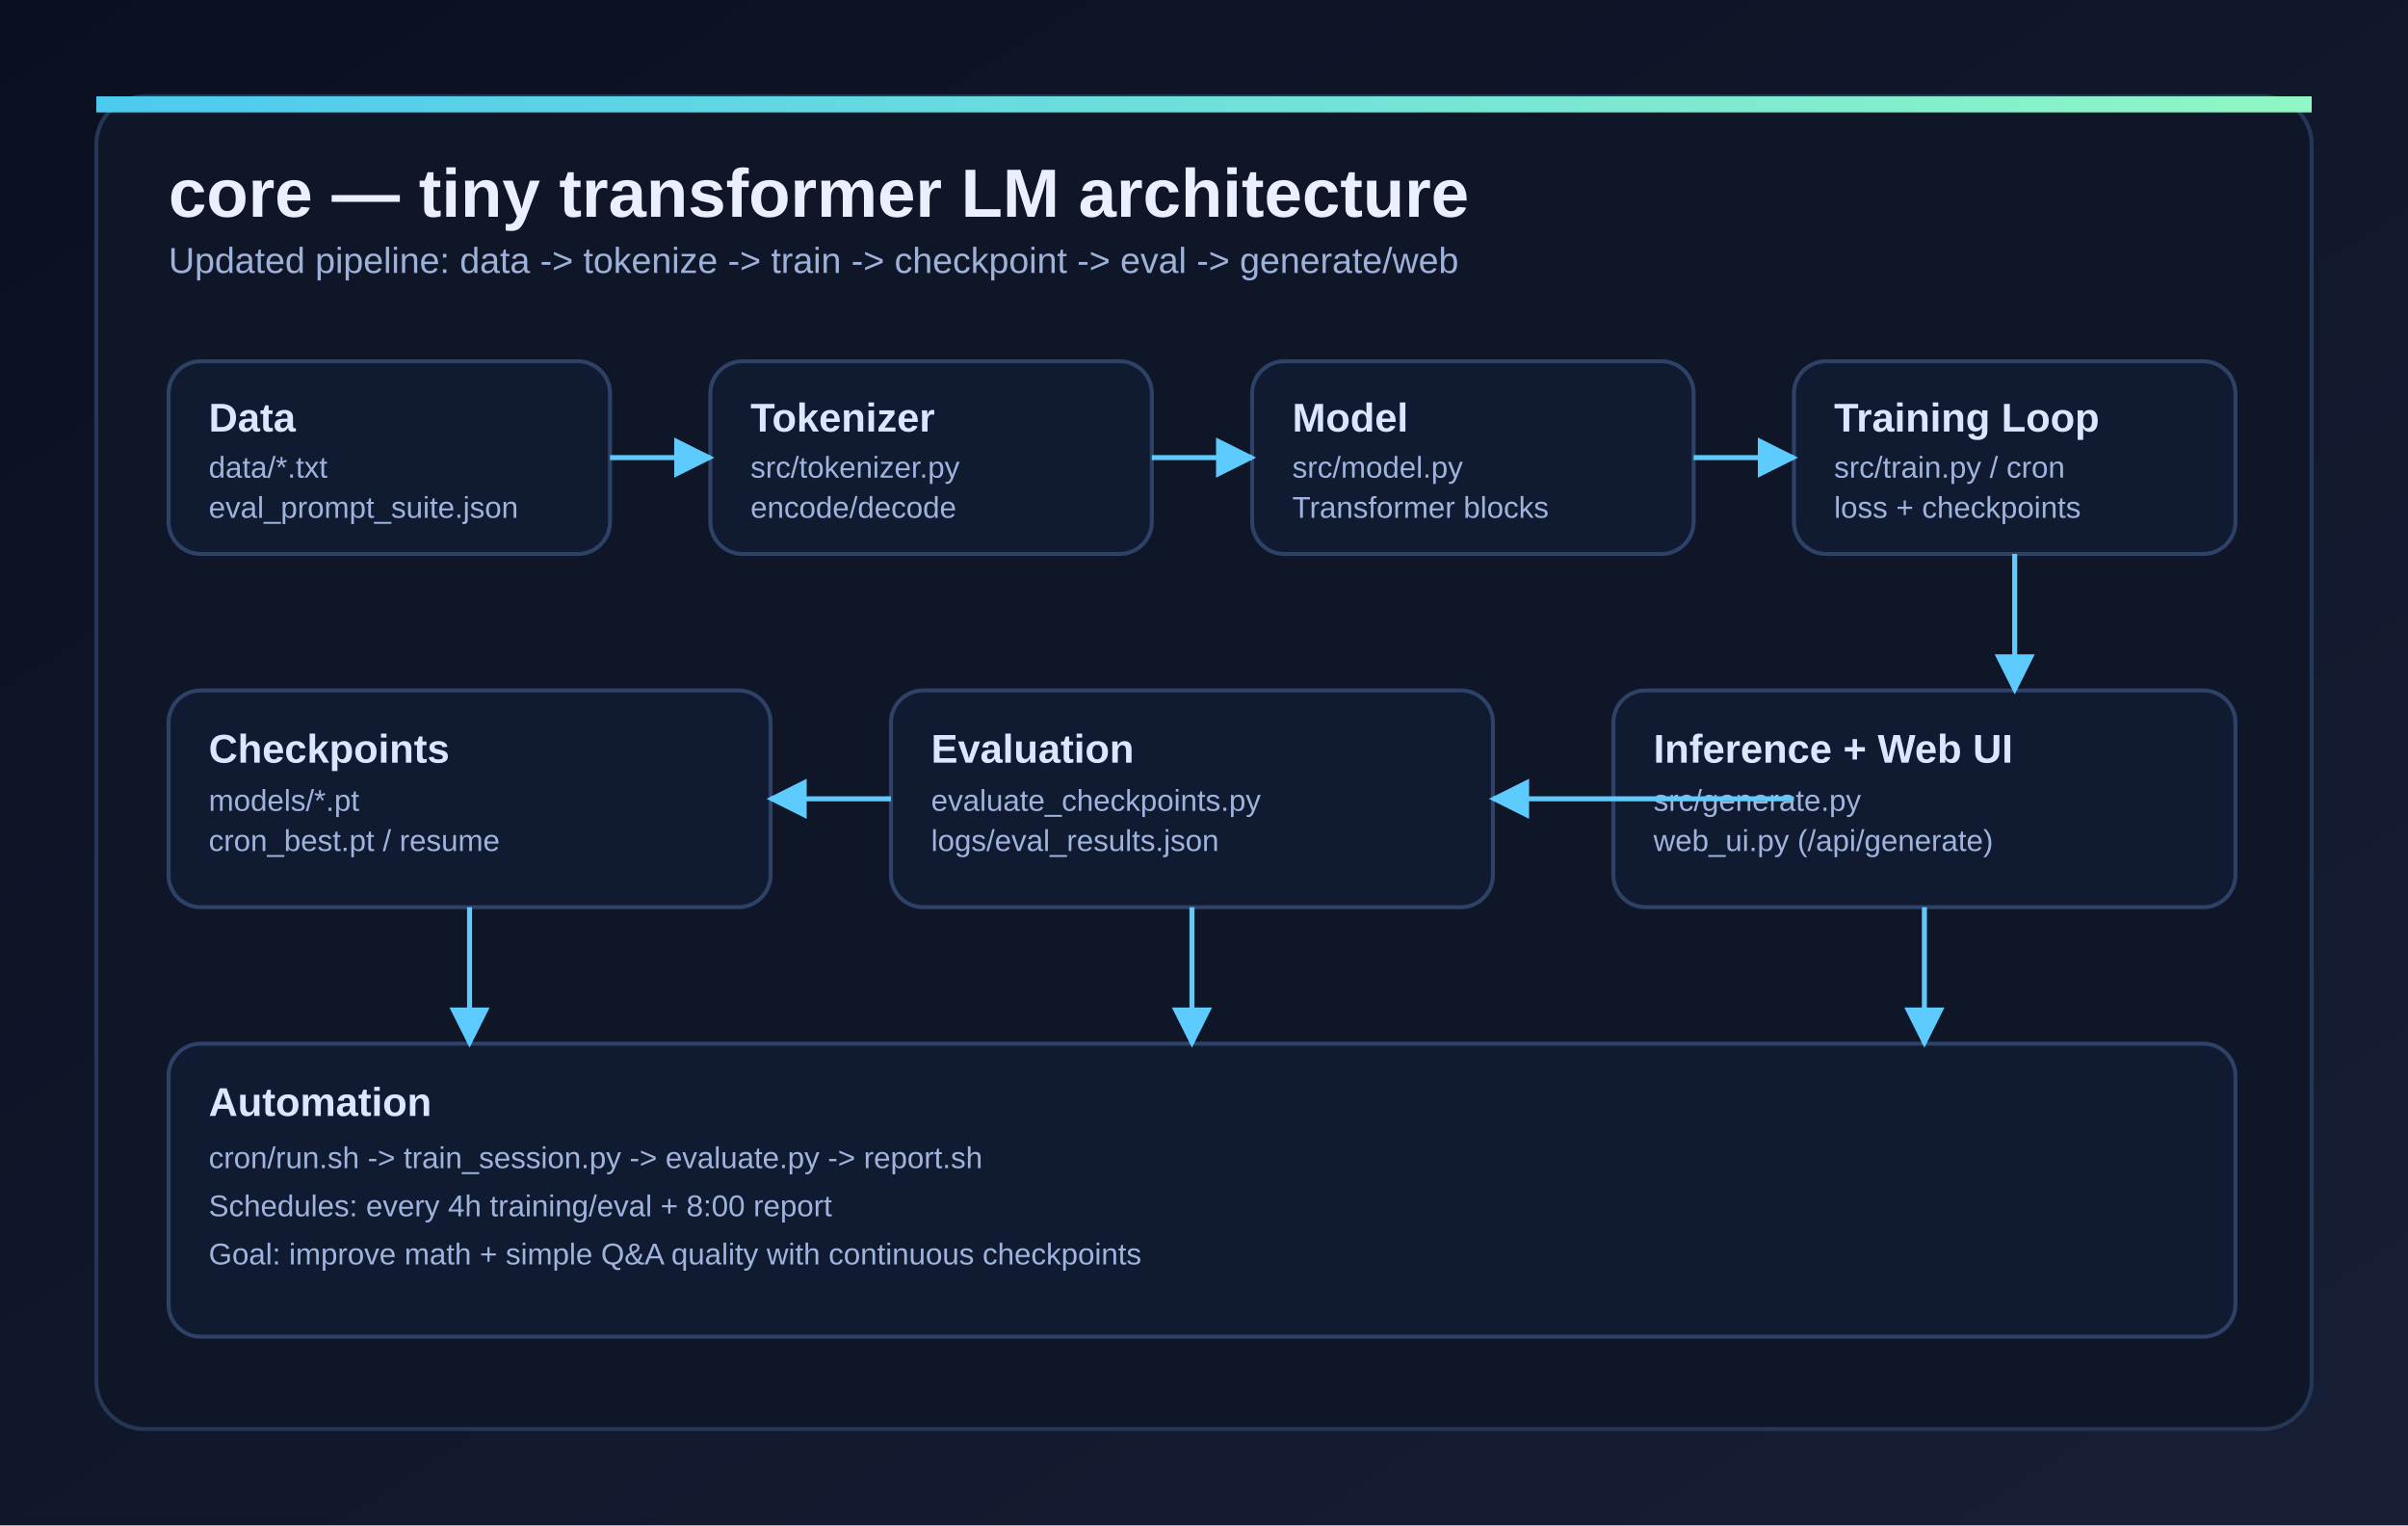
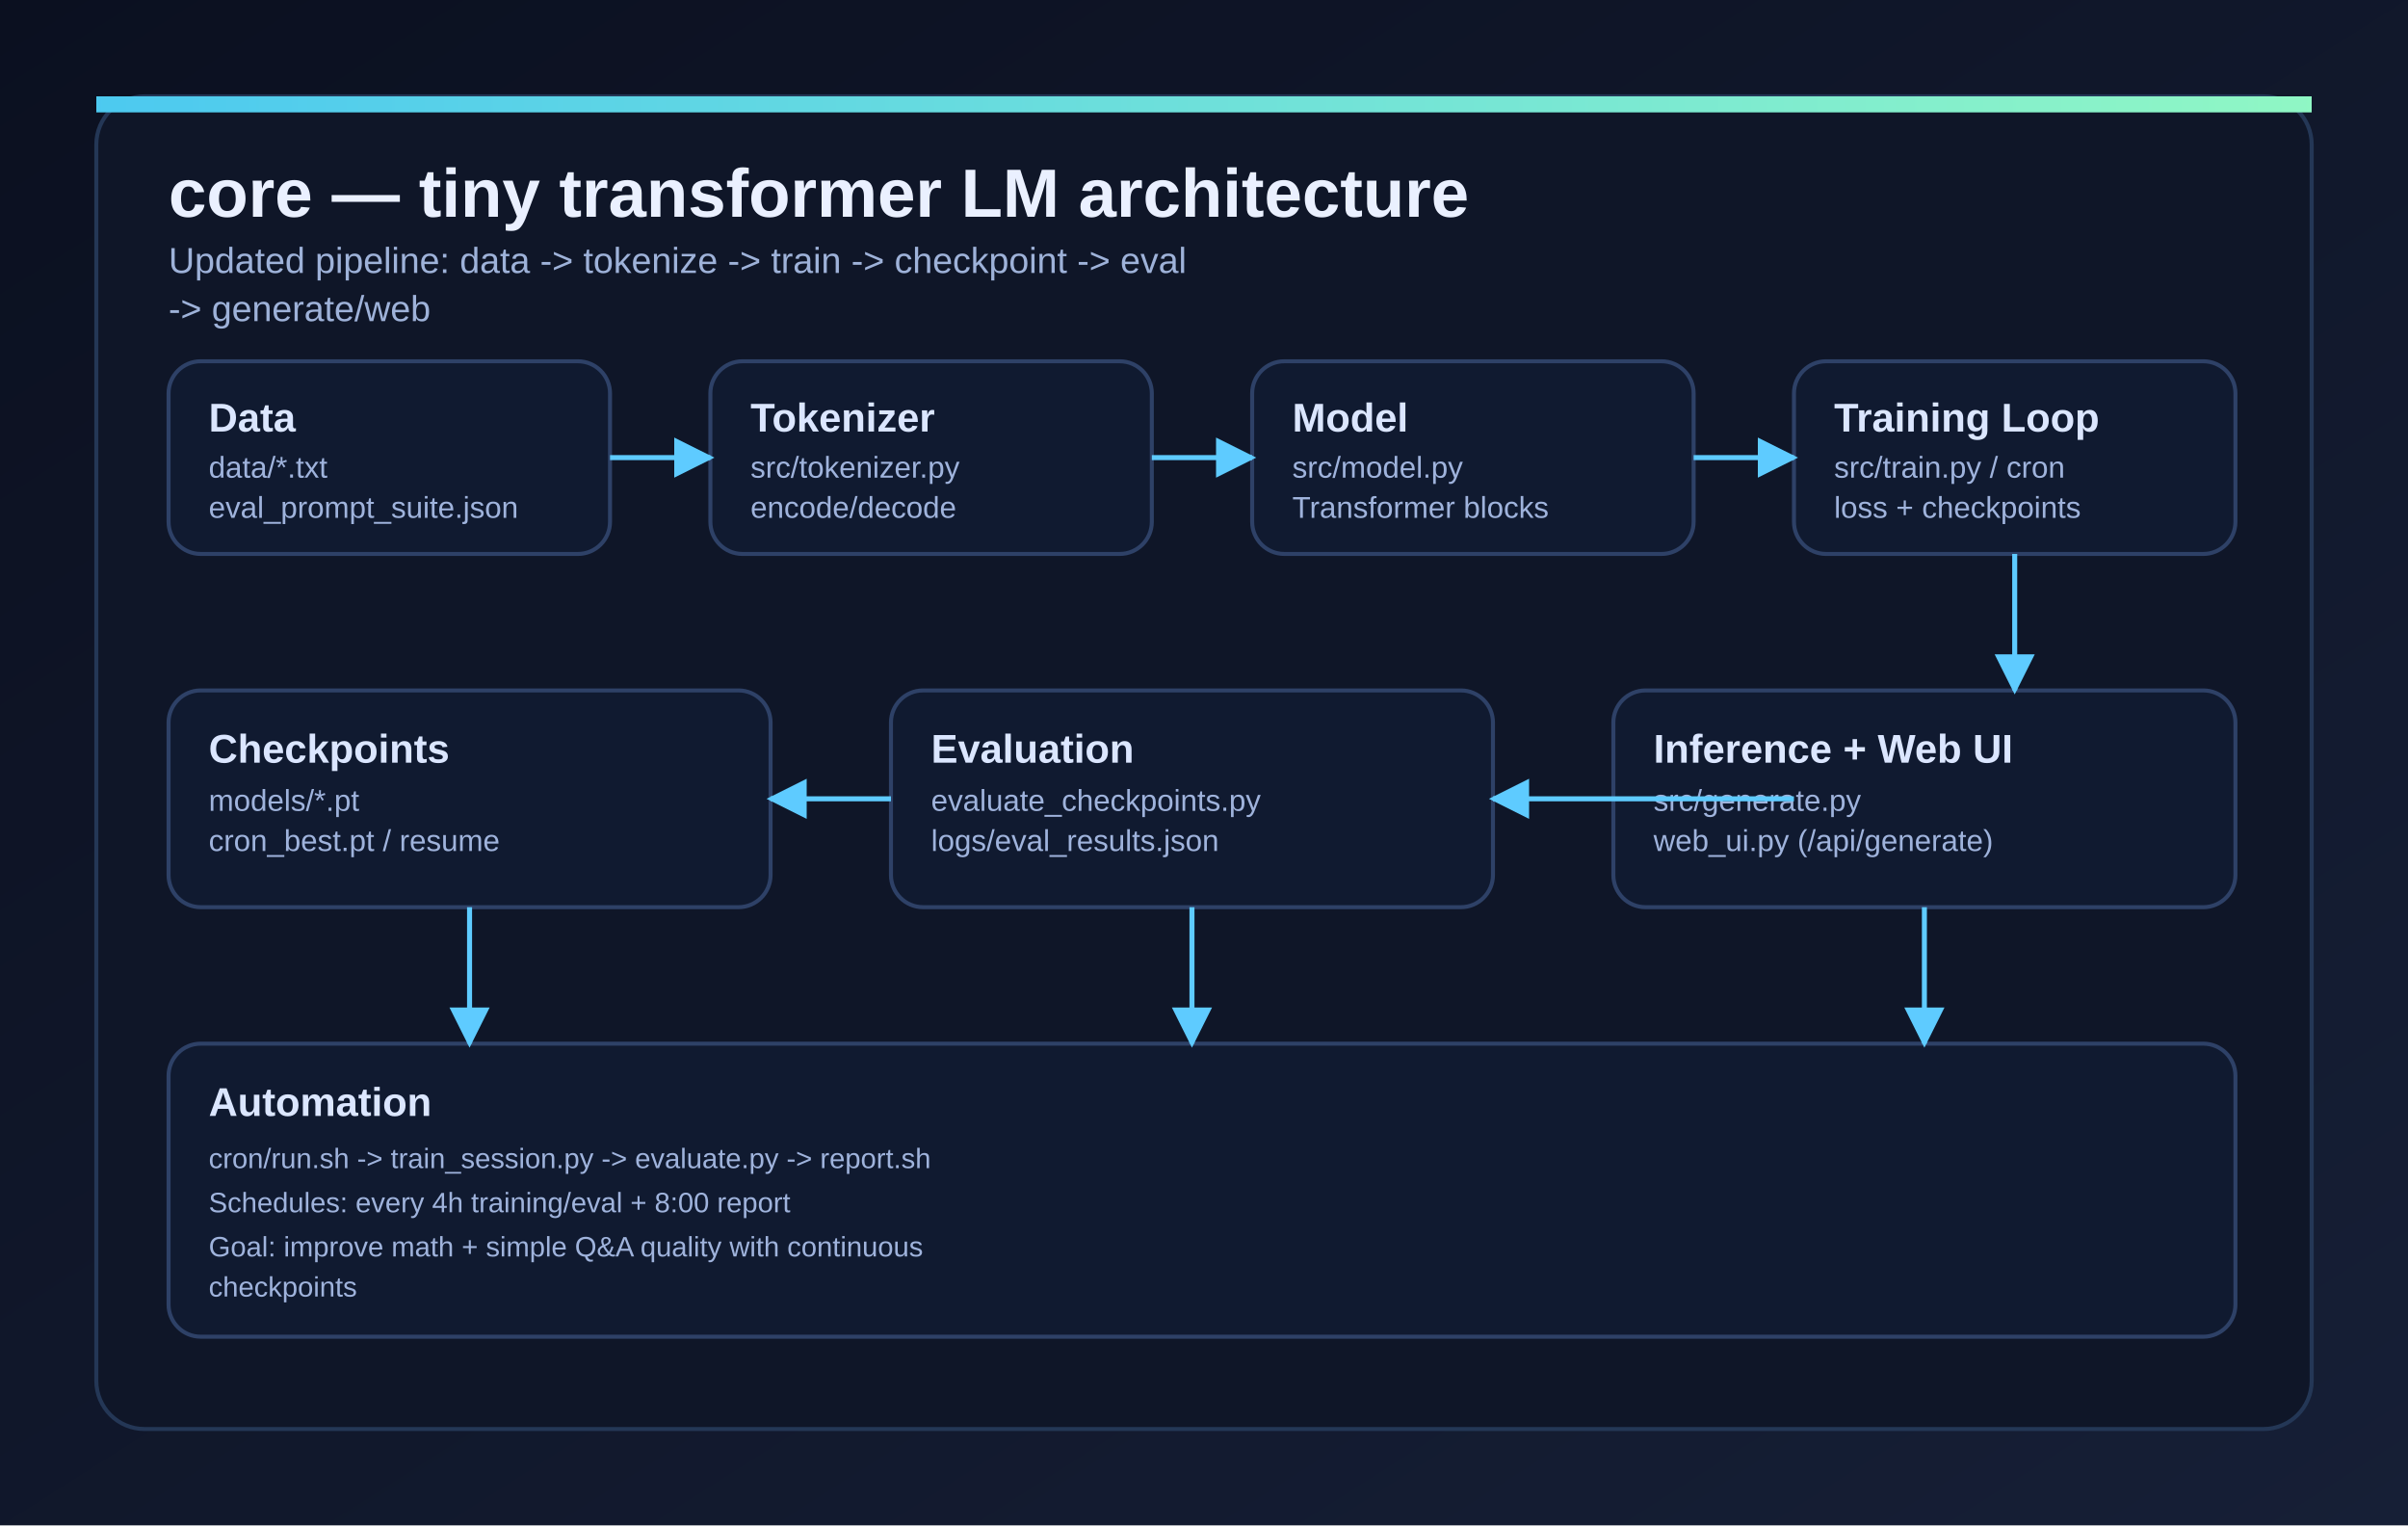
<svg xmlns="http://www.w3.org/2000/svg" viewBox="0 0 1200 760" role="img" aria-labelledby="title desc">
  <defs>
    <linearGradient id="bg" x1="0" y1="0" x2="1" y2="1">
      <stop offset="0%" stop-color="#0b1020" />
      <stop offset="100%" stop-color="#161f36" />
    </linearGradient>
    <linearGradient id="accent" x1="0" y1="0" x2="1" y2="0">
      <stop offset="0%" stop-color="#4cc9f0" />
      <stop offset="100%" stop-color="#90f7c4" />
    </linearGradient>
    <style>
      .h { fill:#eaf0ff; font:700 34px 'Avenir Next',Segoe UI,Arial,sans-serif; }
      .s { fill:#9eb2d9; font:500 18px 'Avenir Next',Segoe UI,Arial,sans-serif; }
      .b { fill:#101a30; stroke:#2e4167; stroke-width:2; rx:16; }
      .t { fill:#dbe6ff; font:600 20px 'Avenir Next',Segoe UI,Arial,sans-serif; }
      .n { fill:#9fb3dc; font:500 15px 'Avenir Next',Segoe UI,Arial,sans-serif; }
+       .ns { fill:#9fb3dc; font:500 14px 'Avenir Next',Segoe UI,Arial,sans-serif; }
      .a { stroke:#5ecbff; stroke-width:2.5; fill:none; marker-end:url(#arrow); }
    </style>
    <marker id="arrow" viewBox="0 0 10 10" refX="9" refY="5" markerWidth="8" markerHeight="8" orient="auto-start-reverse">
      <path d="M 0 0 L 10 5 L 0 10 z" fill="#5ecbff" />
    </marker>
  </defs>
  <rect width="1200" height="760" fill="url(#bg)" />
  <rect x="48" y="48" width="1104" height="664" rx="24" fill="#0f1628" stroke="#243756" stroke-width="2" />
  <rect x="48" y="48" width="1104" height="8" fill="url(#accent)" />
  <text x="84" y="108" class="h">core — tiny transformer LM architecture</text>
-   <text x="84" y="136" class="s">Updated pipeline: data -&gt; tokenize -&gt; train -&gt; checkpoint -&gt; eval -&gt; generate/web</text>
+   <text x="84" y="136" class="s">Updated pipeline: data -&gt; tokenize -&gt; train -&gt; checkpoint -&gt; eval</text>
+   <text x="84" y="160" class="s">-&gt; generate/web</text>
  <rect x="84" y="180" width="220" height="96" class="b" />
  <text x="104" y="215" class="t">Data</text>
  <text x="104" y="238" class="n">data/*.txt</text>
  <text x="104" y="258" class="n">eval_prompt_suite.json</text>
  <rect x="354" y="180" width="220" height="96" class="b" />
  <text x="374" y="215" class="t">Tokenizer</text>
  <text x="374" y="238" class="n">src/tokenizer.py</text>
  <text x="374" y="258" class="n">encode/decode</text>
  <rect x="624" y="180" width="220" height="96" class="b" />
  <text x="644" y="215" class="t">Model</text>
  <text x="644" y="238" class="n">src/model.py</text>
  <text x="644" y="258" class="n">Transformer blocks</text>
  <rect x="894" y="180" width="220" height="96" class="b" />
  <text x="914" y="215" class="t">Training Loop</text>
  <text x="914" y="238" class="n">src/train.py / cron</text>
  <text x="914" y="258" class="n">loss + checkpoints</text>
  <rect x="84" y="344" width="300" height="108" class="b" />
  <text x="104" y="380" class="t">Checkpoints</text>
  <text x="104" y="404" class="n">models/*.pt</text>
  <text x="104" y="424" class="n">cron_best.pt / resume</text>
  <rect x="444" y="344" width="300" height="108" class="b" />
  <text x="464" y="380" class="t">Evaluation</text>
  <text x="464" y="404" class="n">evaluate_checkpoints.py</text>
  <text x="464" y="424" class="n">logs/eval_results.json</text>
  <rect x="804" y="344" width="310" height="108" class="b" />
  <text x="824" y="380" class="t">Inference + Web UI</text>
  <text x="824" y="404" class="n">src/generate.py</text>
  <text x="824" y="424" class="n">web_ui.py (/api/generate)</text>
  <rect x="84" y="520" width="1030" height="146" class="b" />
  <text x="104" y="556" class="t">Automation</text>
-   <text x="104" y="582" class="n">cron/run.sh -&gt; train_session.py -&gt; evaluate.py -&gt; report.sh</text>
-   <text x="104" y="606" class="n">Schedules: every 4h training/eval + 8:00 report</text>
-   <text x="104" y="630" class="n">Goal: improve math + simple Q&amp;A quality with continuous checkpoints</text>
+   <text x="104" y="582" class="ns">cron/run.sh -&gt; train_session.py -&gt; evaluate.py -&gt; report.sh</text>
+   <text x="104" y="604" class="ns">Schedules: every 4h training/eval + 8:00 report</text>
+   <text x="104" y="626" class="ns">Goal: improve math + simple Q&amp;A quality with continuous</text>
+   <text x="104" y="646" class="ns">checkpoints</text>
  <path d="M304 228 L354 228" class="a" />
  <path d="M574 228 L624 228" class="a" />
  <path d="M844 228 L894 228" class="a" />
  <path d="M1004 276 L1004 344" class="a" />
  <path d="M894 398 L744 398" class="a" />
  <path d="M444 398 L384 398" class="a" />
  <path d="M234 452 L234 520" class="a" />
  <path d="M594 452 L594 520" class="a" />
  <path d="M959 452 L959 520" class="a" />
</svg>
